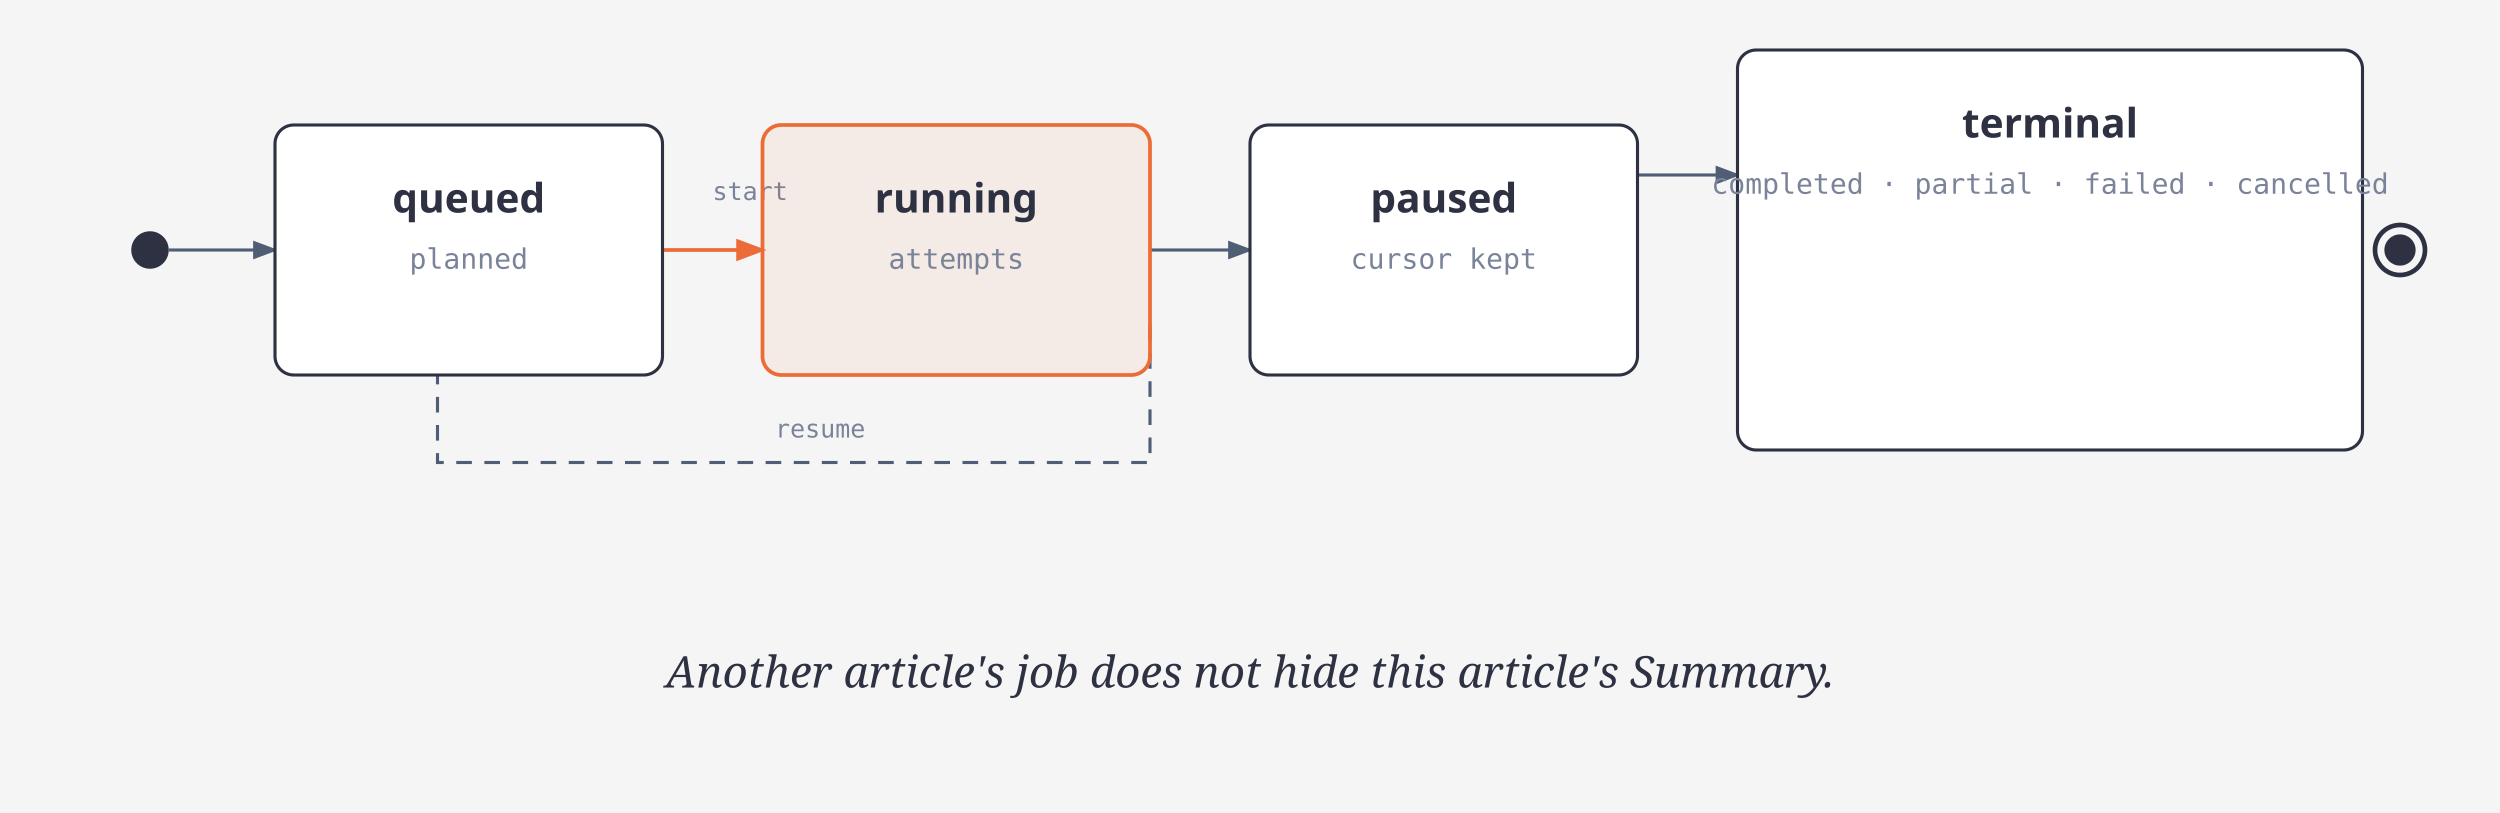
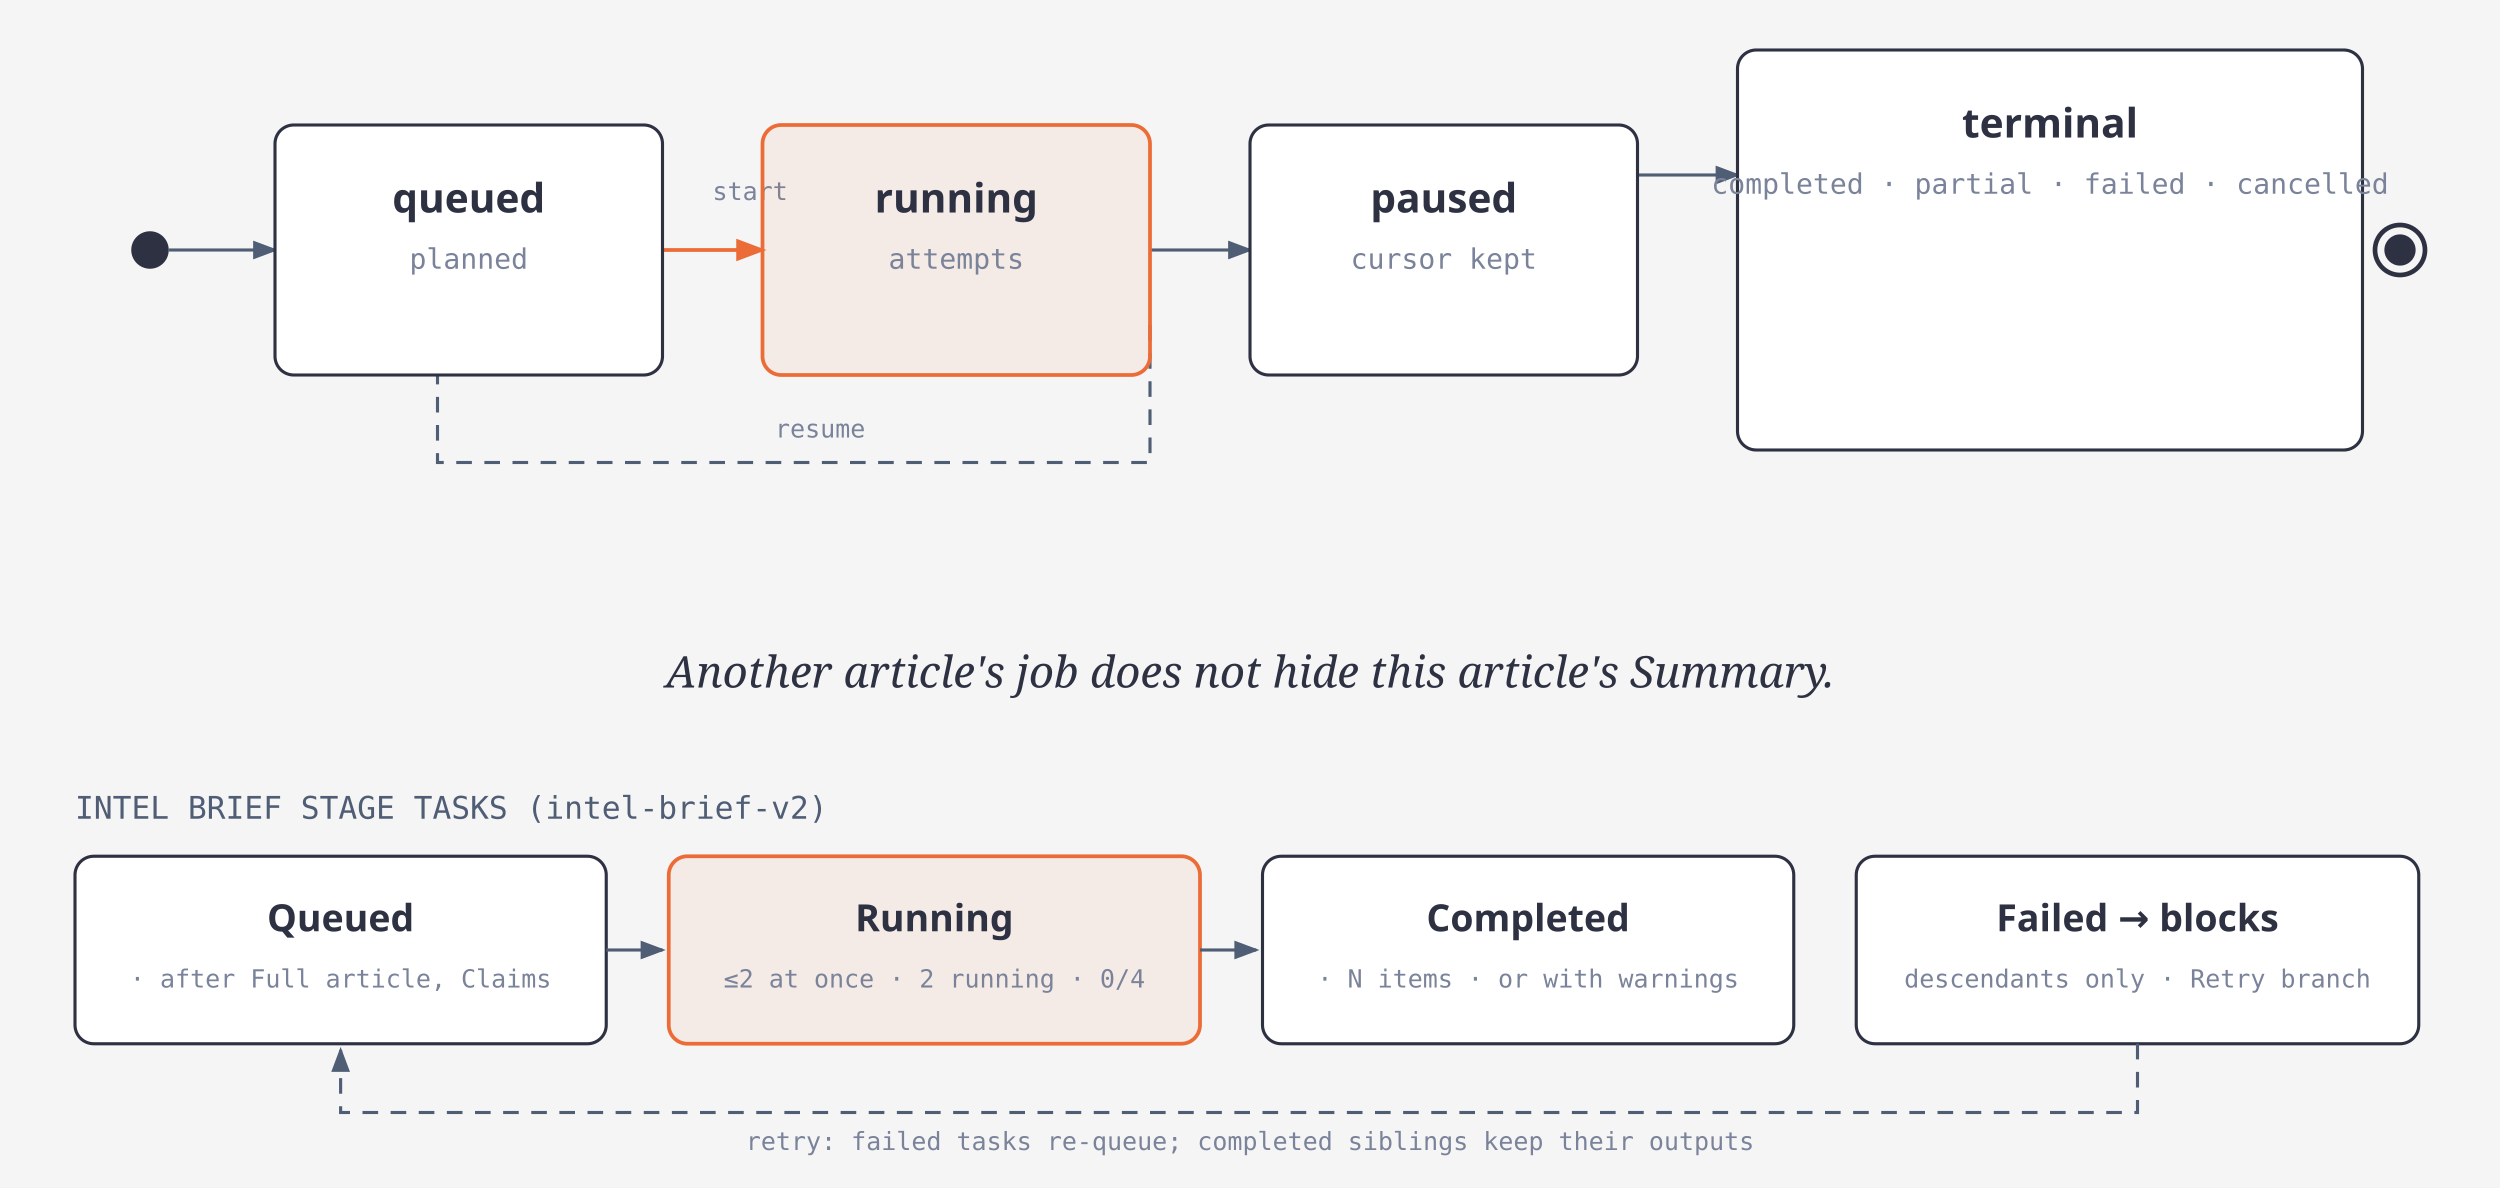
- <svg xmlns="http://www.w3.org/2000/svg" role="img" aria-labelledby="intel-job-states-title intel-job-states-desc" viewBox="0 0 800 260">
+ <svg xmlns="http://www.w3.org/2000/svg" role="img" aria-labelledby="intel-job-states-title intel-job-states-desc" viewBox="0 0 800 380">
  <defs>
    <marker id="arrow" markerWidth="8" markerHeight="6" refX="7" refY="3" orient="auto">
      <polygon points="0 0, 8 3, 0 6" fill="#4f5d75" />
    </marker>
    <marker id="arrow-accent" markerWidth="8" markerHeight="6" refX="7" refY="3" orient="auto">
      <polygon points="0 0, 8 3, 0 6" fill="#eb6c36" />
    </marker>
    <marker id="arrow-link" markerWidth="8" markerHeight="6" refX="7" refY="3" orient="auto">
      <polygon points="0 0, 8 3, 0 6" fill="#2e5aa8" />
    </marker>
  </defs>
-   <rect width="800" height="260" fill="#f5f5f5" />
+   <rect width="800" height="380" fill="#f5f5f5" />
  <circle cx="48" cy="80" r="6" fill="#2d3142" />
  <path d="M54 80 H88" fill="none" stroke="#4f5d75" stroke-width="1" marker-end="url(#arrow)" />
  <path d="M212 80 H244" fill="none" stroke="#eb6c36" stroke-width="1.2" marker-end="url(#arrow-accent)" />
  <path d="M368 80 H400" fill="none" stroke="#4f5d75" stroke-width="1" marker-end="url(#arrow)" />
  <path d="M524 56 H556" fill="none" stroke="#4f5d75" stroke-width="1" marker-end="url(#arrow)" />
  <path d="M368 104 V148 H140 V104" fill="none" stroke="#4f5d75" stroke-width="1" stroke-dasharray="5,4" marker-end="url(#arrow)" />
  <text x="248" y="140" font-family="Geist Mono,ui-monospace,monospace" font-size="8" fill="#7a8399">resume</text>
  <text x="228" y="64" font-family="Geist Mono,ui-monospace,monospace" font-size="8" fill="#7a8399">start</text>
  <text x="460" y="64" font-family="Geist Mono,ui-monospace,monospace" font-size="8" fill="#7a8399">pause</text>
  <text x="580" y="40" font-family="Geist Mono,ui-monospace,monospace" font-size="8" fill="#7a8399">done / fail / cancel</text>
  <rect x="88" y="40" width="124" height="80" rx="6" fill="#fff" stroke="#2d3142" stroke-width="1" />
  <text x="150.0" y="68" text-anchor="middle" font-family="Geist,system-ui,sans-serif" font-size="13" font-weight="600" fill="#2d3142">queued</text>
  <text x="150.0" y="86" text-anchor="middle" font-family="Geist Mono,ui-monospace,monospace" font-size="9" fill="#7a8399">planned</text>
  <rect x="244" y="40" width="124" height="80" rx="6" fill="rgba(235,108,54,0.08)" stroke="#eb6c36" stroke-width="1.2" />
  <text x="306.0" y="68" text-anchor="middle" font-family="Geist,system-ui,sans-serif" font-size="13" font-weight="600" fill="#2d3142">running</text>
  <text x="306.0" y="86" text-anchor="middle" font-family="Geist Mono,ui-monospace,monospace" font-size="9" fill="#7a8399">attempts</text>
  <rect x="400" y="40" width="124" height="80" rx="6" fill="#fff" stroke="#2d3142" stroke-width="1" />
  <text x="462.0" y="68" text-anchor="middle" font-family="Geist,system-ui,sans-serif" font-size="13" font-weight="600" fill="#2d3142">paused</text>
  <text x="462.0" y="86" text-anchor="middle" font-family="Geist Mono,ui-monospace,monospace" font-size="9" fill="#7a8399">cursor kept</text>
  <rect x="556" y="16" width="200" height="128" rx="6" fill="#fff" stroke="#2d3142" stroke-width="1" />
  <text x="656.0" y="44" text-anchor="middle" font-family="Geist,system-ui,sans-serif" font-size="13" font-weight="600" fill="#2d3142">terminal</text>
  <text x="656.0" y="62" text-anchor="middle" font-family="Geist Mono,ui-monospace,monospace" font-size="9" fill="#7a8399">completed · partial · failed · cancelled</text>
  <circle cx="768" cy="80" r="8" fill="none" stroke="#2d3142" stroke-width="1.5" />
  <circle cx="768" cy="80" r="5" fill="#2d3142" />
  <text x="400" y="220" text-anchor="middle" font-family="Instrument Serif,serif" font-size="14" font-style="italic" fill="#2d3142">Another article's job does not hide this article's Summary.</text>
+   <text x="24" y="262" font-family="Geist Mono,ui-monospace,monospace" font-size="10" fill="#4f5d75">INTEL BRIEF STAGE TASKS (intel-brief-v2)</text>
+   <rect x="24" y="274" width="170" height="60" rx="6" fill="#fff" stroke="#2d3142" stroke-width="1" />
+   <text x="109" y="298" text-anchor="middle" font-family="Geist,system-ui,sans-serif" font-size="12" font-weight="600" fill="#2d3142">Queued</text>
+   <text x="109" y="316" text-anchor="middle" font-family="Geist Mono,ui-monospace,monospace" font-size="8" fill="#7a8399">· after Full article, Claims</text>
+   <rect x="214" y="274" width="170" height="60" rx="6" fill="rgba(235,108,54,0.08)" stroke="#eb6c36" stroke-width="1.2" />
+   <text x="299" y="298" text-anchor="middle" font-family="Geist,system-ui,sans-serif" font-size="12" font-weight="600" fill="#2d3142">Running</text>
+   <text x="299" y="316" text-anchor="middle" font-family="Geist Mono,ui-monospace,monospace" font-size="8" fill="#7a8399">≤2 at once · 2 running · 0/4</text>
+   <rect x="404" y="274" width="170" height="60" rx="6" fill="#fff" stroke="#2d3142" stroke-width="1" />
+   <text x="489" y="298" text-anchor="middle" font-family="Geist,system-ui,sans-serif" font-size="12" font-weight="600" fill="#2d3142">Completed</text>
+   <text x="489" y="316" text-anchor="middle" font-family="Geist Mono,ui-monospace,monospace" font-size="8" fill="#7a8399">· N items · or with warnings</text>
+   <rect x="594" y="274" width="180" height="60" rx="6" fill="#fff" stroke="#2d3142" stroke-width="1" />
+   <text x="684" y="298" text-anchor="middle" font-family="Geist,system-ui,sans-serif" font-size="12" font-weight="600" fill="#2d3142">Failed → blocks</text>
+   <text x="684" y="316" text-anchor="middle" font-family="Geist Mono,ui-monospace,monospace" font-size="8" fill="#7a8399">descendants only · Retry branch</text>
+   <path d="M194 304 H212" fill="none" stroke="#4f5d75" stroke-width="1" marker-end="url(#arrow)" />
+   <path d="M384 304 H402" fill="none" stroke="#4f5d75" stroke-width="1" marker-end="url(#arrow)" />
+   <path d="M684 334 V356 H109 V336" fill="none" stroke="#4f5d75" stroke-width="1" stroke-dasharray="5,4" marker-end="url(#arrow)" />
+   <text x="400" y="368" text-anchor="middle" font-family="Geist Mono,ui-monospace,monospace" font-size="8" fill="#7a8399">retry: failed tasks re-queue; completed siblings keep their outputs</text>
</svg>
